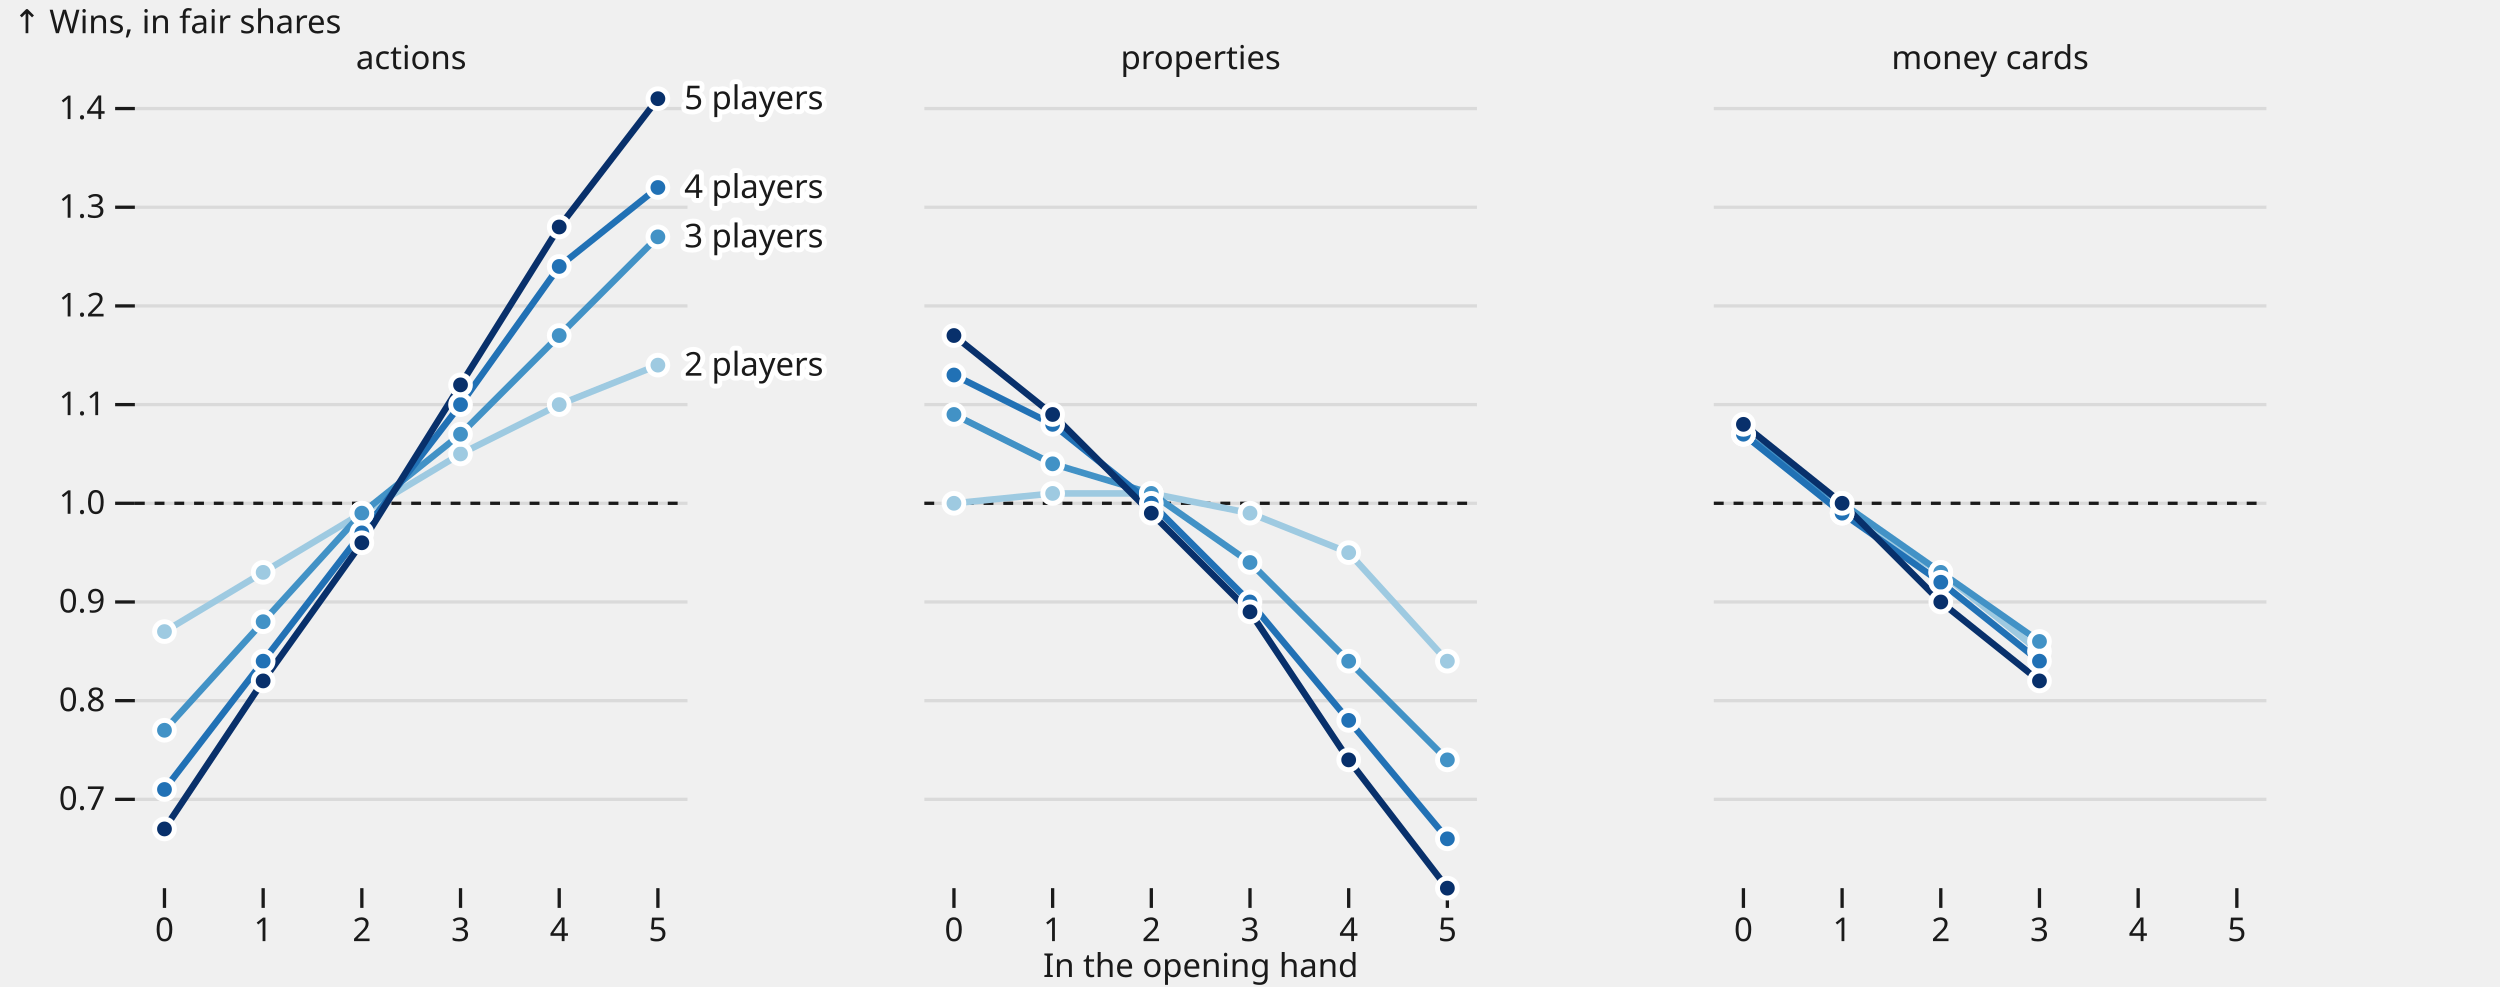
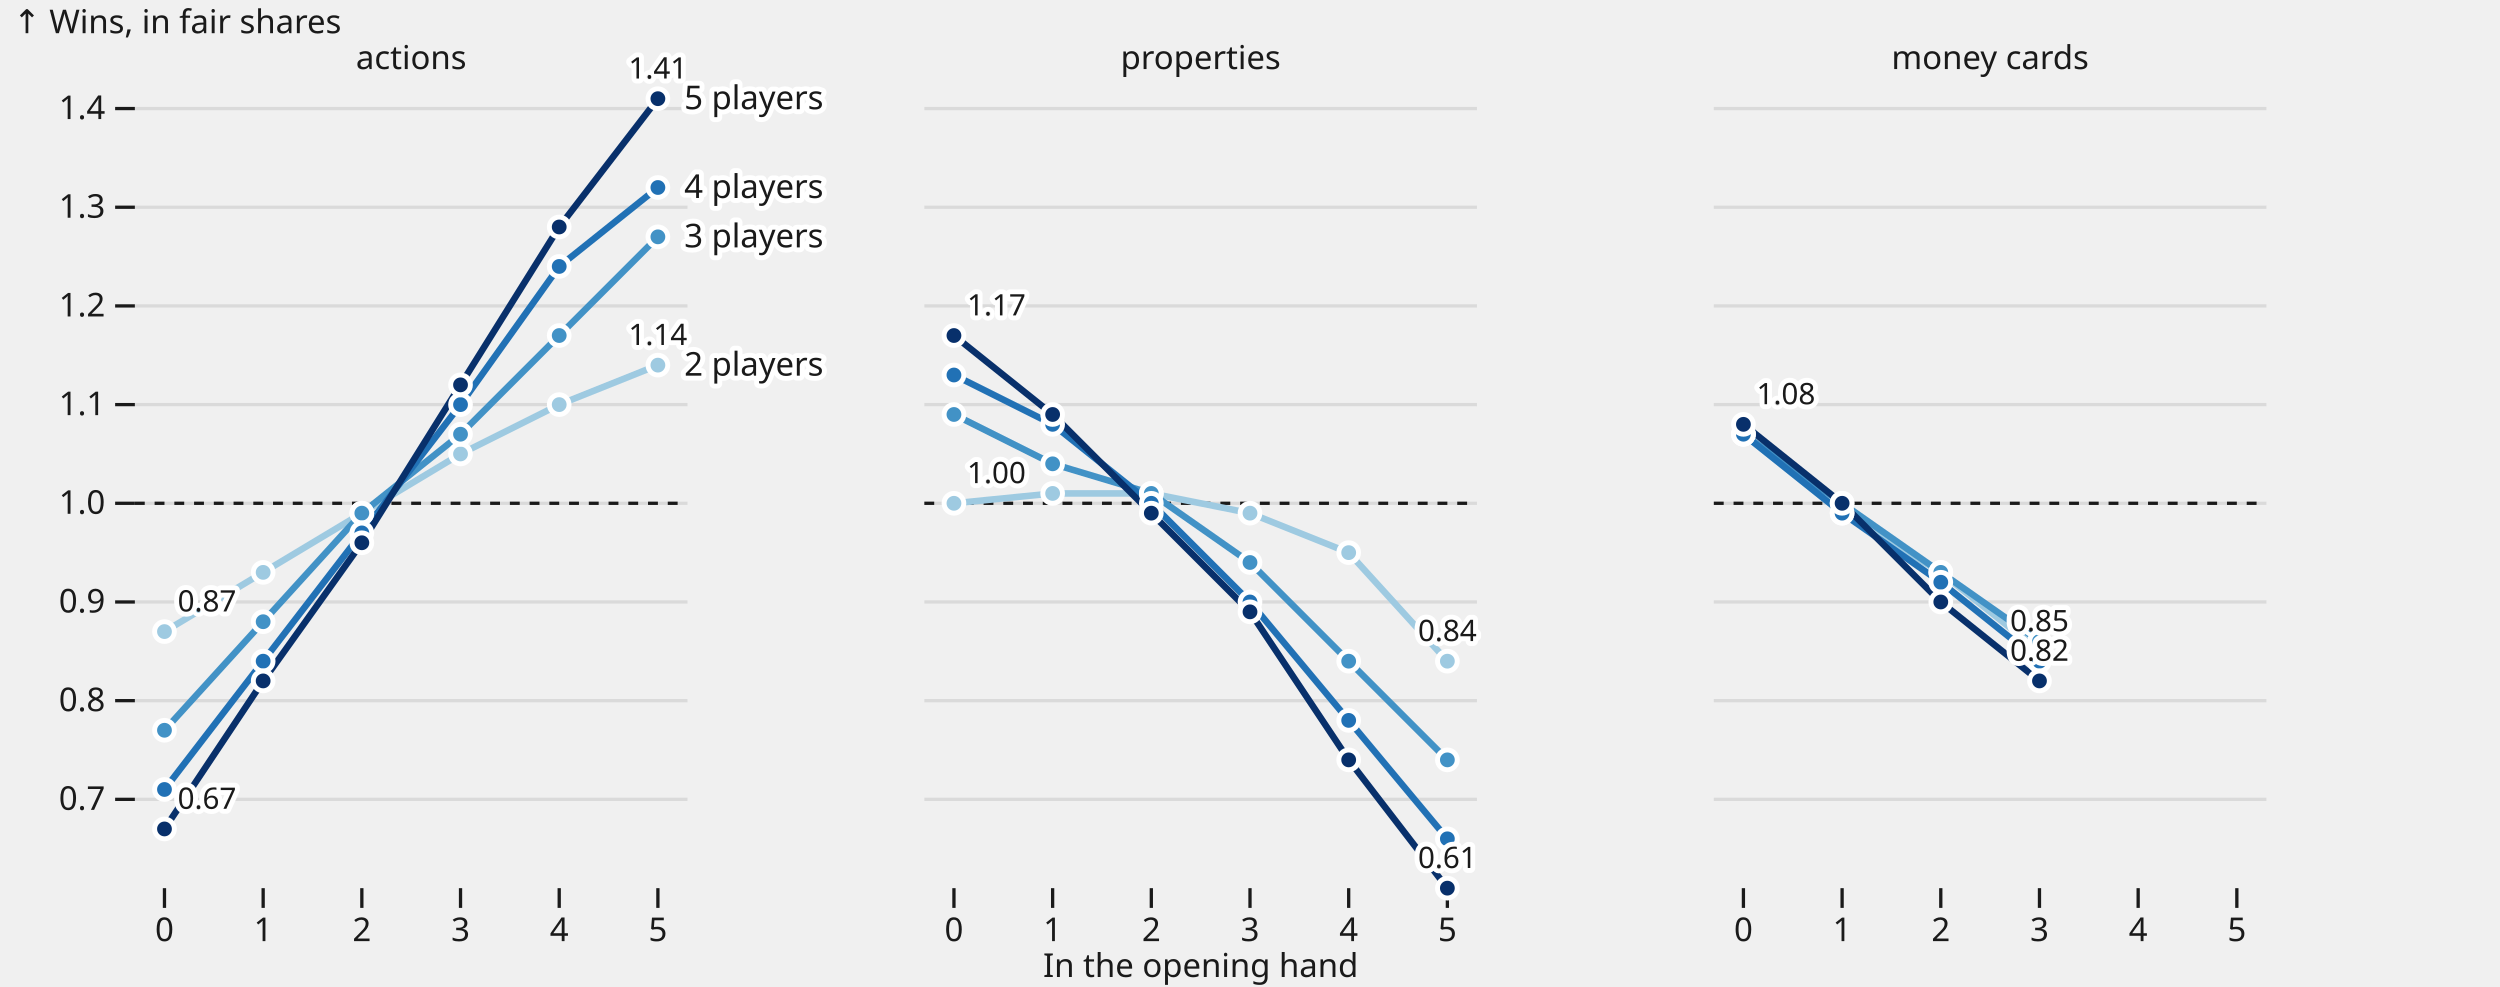
<svg xmlns="http://www.w3.org/2000/svg" class="plot-d6a7b5" fill="currentColor" font-family="system-ui, sans-serif" font-size="10" text-anchor="middle" width="760" height="300" viewBox="0 0 760 300" style="background: rgb(255, 255, 255); color: rgb(26, 26, 26);">
  <style>@media (prefers-color-scheme: dark) { :root { filter: invert(1) hue-rotate(180deg); background: none !important } }</style>
  <style>:where(.plot-d6a7b5) {
  --plot-background: white;
  display: block;
  height: auto;
  height: intrinsic;
  max-width: 100%;
}
:where(.plot-d6a7b5 text),
:where(.plot-d6a7b5 tspan) {
  white-space: pre;
}</style>
  <g aria-label="fx-axis tick label" transform="translate(0,-9)">
    <g transform="translate(1,0)">
      <text transform="translate(124,30)">actions</text>
    </g>
    <g transform="translate(241,0)">
      <text transform="translate(124,30)">properties</text>
    </g>
    <g transform="translate(481,0)">
      <text transform="translate(124,30)">money cards</text>
    </g>
  </g>
  <g aria-label="y-grid" aria-hidden="true">
    <g stroke="currentColor" stroke-opacity="0.1" transform="translate(1,0)">
      <line x1="40" x2="208" y1="243" y2="243" />
      <line x1="40" x2="208" y1="213" y2="213" />
      <line x1="40" x2="208" y1="183" y2="183" />
      <line x1="40" x2="208" y1="153" y2="153" />
      <line x1="40" x2="208" y1="123" y2="123" />
      <line x1="40" x2="208" y1="93" y2="93" />
      <line x1="40" x2="208" y1="63" y2="63" />
      <line x1="40" x2="208" y1="33" y2="33" />
    </g>
    <g stroke="currentColor" stroke-opacity="0.1" transform="translate(241,0)">
      <line x1="40" x2="208" y1="243" y2="243" />
      <line x1="40" x2="208" y1="213" y2="213" />
      <line x1="40" x2="208" y1="183" y2="183" />
      <line x1="40" x2="208" y1="153" y2="153" />
      <line x1="40" x2="208" y1="123" y2="123" />
      <line x1="40" x2="208" y1="93" y2="93" />
      <line x1="40" x2="208" y1="63" y2="63" />
      <line x1="40" x2="208" y1="33" y2="33" />
    </g>
    <g stroke="currentColor" stroke-opacity="0.1" transform="translate(481,0)">
      <line x1="40" x2="208" y1="243" y2="243" />
      <line x1="40" x2="208" y1="213" y2="213" />
      <line x1="40" x2="208" y1="183" y2="183" />
      <line x1="40" x2="208" y1="153" y2="153" />
      <line x1="40" x2="208" y1="123" y2="123" />
      <line x1="40" x2="208" y1="93" y2="93" />
      <line x1="40" x2="208" y1="63" y2="63" />
      <line x1="40" x2="208" y1="33" y2="33" />
    </g>
  </g>
  <g aria-label="y-axis tick" aria-hidden="true">
    <g fill="none" stroke="currentColor" transform="translate(1,0)">
      <path transform="translate(40,243)" d="M0,0L-6,0" />
      <path transform="translate(40,213)" d="M0,0L-6,0" />
      <path transform="translate(40,183)" d="M0,0L-6,0" />
      <path transform="translate(40,153)" d="M0,0L-6,0" />
      <path transform="translate(40,123)" d="M0,0L-6,0" />
      <path transform="translate(40,93)" d="M0,0L-6,0" />
      <path transform="translate(40,63)" d="M0,0L-6,0" />
      <path transform="translate(40,33)" d="M0,0L-6,0" />
    </g>
  </g>
  <g aria-label="y-axis tick label" transform="translate(-9,0)">
    <g text-anchor="end" font-variant="tabular-nums" transform="translate(1,0)">
      <text y="0.32em" transform="translate(40,243)">0.7</text>
      <text y="0.32em" transform="translate(40,213)">0.8</text>
      <text y="0.32em" transform="translate(40,183)">0.9</text>
      <text y="0.32em" transform="translate(40,153)">1.0</text>
      <text y="0.32em" transform="translate(40,123)">1.1</text>
      <text y="0.32em" transform="translate(40,93)">1.2</text>
      <text y="0.32em" transform="translate(40,63)">1.3</text>
      <text y="0.32em" transform="translate(40,33)">1.4</text>
    </g>
  </g>
  <g aria-label="y-axis label" text-anchor="start" transform="translate(-37,-27)">
    <text y="0.71em" transform="translate(41,30)">↑ Wins, in fair shares</text>
  </g>
  <g aria-label="x-axis tick" aria-hidden="true">
    <g fill="none" stroke="currentColor" transform="translate(1,0)">
      <path transform="translate(49,270)" d="M0,0L0,6" />
      <path transform="translate(79,270)" d="M0,0L0,6" />
      <path transform="translate(109,270)" d="M0,0L0,6" />
      <path transform="translate(139,270)" d="M0,0L0,6" />
      <path transform="translate(169,270)" d="M0,0L0,6" />
      <path transform="translate(199,270)" d="M0,0L0,6" />
    </g>
    <g fill="none" stroke="currentColor" transform="translate(241,0)">
      <path transform="translate(49,270)" d="M0,0L0,6" />
      <path transform="translate(79,270)" d="M0,0L0,6" />
      <path transform="translate(109,270)" d="M0,0L0,6" />
      <path transform="translate(139,270)" d="M0,0L0,6" />
      <path transform="translate(169,270)" d="M0,0L0,6" />
      <path transform="translate(199,270)" d="M0,0L0,6" />
    </g>
    <g fill="none" stroke="currentColor" transform="translate(481,0)">
      <path transform="translate(49,270)" d="M0,0L0,6" />
      <path transform="translate(79,270)" d="M0,0L0,6" />
      <path transform="translate(109,270)" d="M0,0L0,6" />
      <path transform="translate(139,270)" d="M0,0L0,6" />
      <path transform="translate(169,270)" d="M0,0L0,6" />
      <path transform="translate(199,270)" d="M0,0L0,6" />
    </g>
  </g>
  <g aria-label="x-axis tick label" transform="translate(0,9)">
    <g transform="translate(1,0)">
      <text y="0.71em" transform="translate(49,270)">0</text>
      <text y="0.71em" transform="translate(79,270)">1</text>
      <text y="0.71em" transform="translate(109,270)">2</text>
      <text y="0.71em" transform="translate(139,270)">3</text>
      <text y="0.71em" transform="translate(169,270)">4</text>
      <text y="0.71em" transform="translate(199,270)">5</text>
    </g>
    <g transform="translate(241,0)">
      <text y="0.71em" transform="translate(49,270)">0</text>
      <text y="0.71em" transform="translate(79,270)">1</text>
      <text y="0.71em" transform="translate(109,270)">2</text>
      <text y="0.71em" transform="translate(139,270)">3</text>
      <text y="0.71em" transform="translate(169,270)">4</text>
      <text y="0.71em" transform="translate(199,270)">5</text>
    </g>
    <g transform="translate(481,0)">
      <text y="0.71em" transform="translate(49,270)">0</text>
      <text y="0.71em" transform="translate(79,270)">1</text>
      <text y="0.71em" transform="translate(109,270)">2</text>
      <text y="0.71em" transform="translate(139,270)">3</text>
      <text y="0.71em" transform="translate(169,270)">4</text>
      <text y="0.71em" transform="translate(199,270)">5</text>
    </g>
  </g>
  <g aria-label="x-axis label" transform="translate(0,27)">
    <text transform="translate(365,270)">In the opening hand</text>
  </g>
  <g aria-label="rule">
    <g stroke="#1a1a1a" stroke-dasharray="3,3" transform="translate(1,0)">
      <line x1="40" x2="208" y1="153" y2="153" />
    </g>
    <g stroke="#1a1a1a" stroke-dasharray="3,3" transform="translate(241,0)">
      <line x1="40" x2="208" y1="153" y2="153" />
    </g>
    <g stroke="#1a1a1a" stroke-dasharray="3,3" transform="translate(481,0)">
      <line x1="40" x2="208" y1="153" y2="153" />
    </g>
  </g>
  <g aria-label="line">
    <g fill="none" stroke-width="2" stroke-linejoin="round" stroke-linecap="round" transform="translate(1,0)">
      <path stroke="#9ecae1" d="M49,192L79,174L109,156L139,138L169,123L199,111" />
      <path stroke="#4292c6" d="M49,222L79,189L109,156L139,132L169,102L199,72" />
      <path stroke="#2171b5" d="M49,240L79,201L109,162L139,123L169,81L199,57" />
      <path stroke="#08306b" d="M49,252L79,207L109,165L139,117L169,69L199,30" />
    </g>
    <g fill="none" stroke-width="2" stroke-linejoin="round" stroke-linecap="round" transform="translate(241,0)">
      <path stroke="#9ecae1" d="M49,153L79,150L109,150L139,156L169,168L199,201" />
      <path stroke="#4292c6" d="M49,126L79,141L109,150L139,171L169,201L199,231" />
      <path stroke="#2171b5" d="M49,114L79,129L109,153L139,183L169,219L199,255" />
      <path stroke="#08306b" d="M49,102L79,126L109,156L139,186L169,231L199,270" />
    </g>
    <g fill="none" stroke-width="2" stroke-linejoin="round" stroke-linecap="round" transform="translate(481,0)">
      <path stroke="#9ecae1" d="M49,132L79,156L109,174L139,198" />
      <path stroke="#4292c6" d="M49,132L79,153L109,174L139,195" />
      <path stroke="#2171b5" d="M49,132L79,156L109,177L139,201" />
      <path stroke="#08306b" d="M49,129L79,153L109,183L139,207" />
    </g>
  </g>
  <g aria-label="dot">
    <g stroke="#ffffff" stroke-width="1.5" transform="translate(1,0)">
      <circle cx="49" cy="192" r="3" fill="#9ecae1" />
      <circle cx="49" cy="222" r="3" fill="#4292c6" />
      <circle cx="49" cy="240" r="3" fill="#2171b5" />
      <circle cx="49" cy="252" r="3" fill="#08306b" />
      <circle cx="79" cy="174" r="3" fill="#9ecae1" />
      <circle cx="79" cy="189" r="3" fill="#4292c6" />
      <circle cx="79" cy="201" r="3" fill="#2171b5" />
      <circle cx="79" cy="207" r="3" fill="#08306b" />
      <circle cx="109" cy="156" r="3" fill="#9ecae1" />
      <circle cx="109" cy="156" r="3" fill="#4292c6" />
      <circle cx="109" cy="162" r="3" fill="#2171b5" />
      <circle cx="109" cy="165" r="3" fill="#08306b" />
      <circle cx="139" cy="138" r="3" fill="#9ecae1" />
      <circle cx="139" cy="132" r="3" fill="#4292c6" />
      <circle cx="139" cy="123" r="3" fill="#2171b5" />
      <circle cx="139" cy="117" r="3" fill="#08306b" />
      <circle cx="169" cy="123" r="3" fill="#9ecae1" />
      <circle cx="169" cy="102" r="3" fill="#4292c6" />
      <circle cx="169" cy="81" r="3" fill="#2171b5" />
      <circle cx="169" cy="69" r="3" fill="#08306b" />
      <circle cx="199" cy="111" r="3" fill="#9ecae1" />
      <circle cx="199" cy="72" r="3" fill="#4292c6" />
      <circle cx="199" cy="57" r="3" fill="#2171b5" />
      <circle cx="199" cy="30" r="3" fill="#08306b" />
    </g>
    <g stroke="#ffffff" stroke-width="1.5" transform="translate(241,0)">
      <circle cx="49" cy="153" r="3" fill="#9ecae1" />
      <circle cx="49" cy="126" r="3" fill="#4292c6" />
      <circle cx="49" cy="114" r="3" fill="#2171b5" />
      <circle cx="49" cy="102" r="3" fill="#08306b" />
      <circle cx="79" cy="150" r="3" fill="#9ecae1" />
      <circle cx="79" cy="141" r="3" fill="#4292c6" />
      <circle cx="79" cy="129" r="3" fill="#2171b5" />
      <circle cx="79" cy="126" r="3" fill="#08306b" />
      <circle cx="109" cy="150" r="3" fill="#9ecae1" />
      <circle cx="109" cy="150" r="3" fill="#4292c6" />
      <circle cx="109" cy="153" r="3" fill="#2171b5" />
      <circle cx="109" cy="156" r="3" fill="#08306b" />
      <circle cx="139" cy="156" r="3" fill="#9ecae1" />
      <circle cx="139" cy="171" r="3" fill="#4292c6" />
      <circle cx="139" cy="183" r="3" fill="#2171b5" />
      <circle cx="139" cy="186" r="3" fill="#08306b" />
      <circle cx="169" cy="168" r="3" fill="#9ecae1" />
      <circle cx="169" cy="201" r="3" fill="#4292c6" />
      <circle cx="169" cy="219" r="3" fill="#2171b5" />
      <circle cx="169" cy="231" r="3" fill="#08306b" />
      <circle cx="199" cy="201" r="3" fill="#9ecae1" />
      <circle cx="199" cy="231" r="3" fill="#4292c6" />
      <circle cx="199" cy="255" r="3" fill="#2171b5" />
      <circle cx="199" cy="270" r="3" fill="#08306b" />
    </g>
    <g stroke="#ffffff" stroke-width="1.5" transform="translate(481,0)">
      <circle cx="49" cy="132" r="3" fill="#9ecae1" />
      <circle cx="49" cy="132" r="3" fill="#4292c6" />
      <circle cx="49" cy="132" r="3" fill="#2171b5" />
      <circle cx="49" cy="129" r="3" fill="#08306b" />
      <circle cx="79" cy="156" r="3" fill="#9ecae1" />
      <circle cx="79" cy="153" r="3" fill="#4292c6" />
      <circle cx="79" cy="156" r="3" fill="#2171b5" />
      <circle cx="79" cy="153" r="3" fill="#08306b" />
      <circle cx="109" cy="174" r="3" fill="#9ecae1" />
      <circle cx="109" cy="174" r="3" fill="#4292c6" />
      <circle cx="109" cy="177" r="3" fill="#2171b5" />
      <circle cx="109" cy="183" r="3" fill="#08306b" />
      <circle cx="139" cy="198" r="3" fill="#9ecae1" />
      <circle cx="139" cy="195" r="3" fill="#4292c6" />
      <circle cx="139" cy="201" r="3" fill="#2171b5" />
      <circle cx="139" cy="207" r="3" fill="#08306b" />
    </g>
  </g>
+   <g aria-label="text" transform="translate(4,-9)">
+     <g stroke="#ffffff" stroke-width="3" stroke-linejoin="round" paint-order="stroke" text-anchor="start" font-size="9" transform="translate(1,0)">
+       <text y="0.32em" transform="translate(49,192)">0.87</text>
+       <text y="0.32em" transform="translate(49,252)">0.67</text>
+     </g>
+     <g stroke="#ffffff" stroke-width="3" stroke-linejoin="round" paint-order="stroke" text-anchor="start" font-size="9" transform="translate(241,0)">
+       <text y="0.32em" transform="translate(49,153)">1.00</text>
+       <text y="0.32em" transform="translate(49,102)">1.17</text>
+     </g>
+     <g stroke="#ffffff" stroke-width="3" stroke-linejoin="round" paint-order="stroke" text-anchor="start" font-size="9" transform="translate(481,0)">
+       <text y="0.32em" transform="translate(49,129)">1.08</text>
+     </g>
+   </g>
+   <g aria-label="text" transform="translate(0,-9)">
+     <g stroke="#ffffff" stroke-width="3" stroke-linejoin="round" paint-order="stroke" font-size="9" transform="translate(1,0)">
+       <text y="0.32em" transform="translate(199,111)">1.14</text>
+       <text y="0.32em" transform="translate(199,30)">1.41</text>
+     </g>
+     <g stroke="#ffffff" stroke-width="3" stroke-linejoin="round" paint-order="stroke" font-size="9" transform="translate(241,0)">
+       <text y="0.32em" transform="translate(199,201)">0.84</text>
+       <text y="0.32em" transform="translate(199,270)">0.61</text>
+     </g>
+     <g stroke="#ffffff" stroke-width="3" stroke-linejoin="round" paint-order="stroke" font-size="9" transform="translate(481,0)">
+       <text y="0.32em" transform="translate(139,198)">0.85</text>
+       <text y="0.32em" transform="translate(139,207)">0.82</text>
+     </g>
+   </g>
  <g aria-label="text" transform="translate(8,0)">
    <g stroke="#ffffff" stroke-width="3" stroke-linejoin="round" paint-order="stroke" text-anchor="start" transform="translate(1,0)">
      <text y="0.32em" transform="translate(199,111)">2 players</text>
      <text y="0.32em" transform="translate(199,72)">3 players</text>
      <text y="0.32em" transform="translate(199,57)">4 players</text>
      <text y="0.32em" transform="translate(199,30)">5 players</text>
    </g>
  </g>
</svg>
